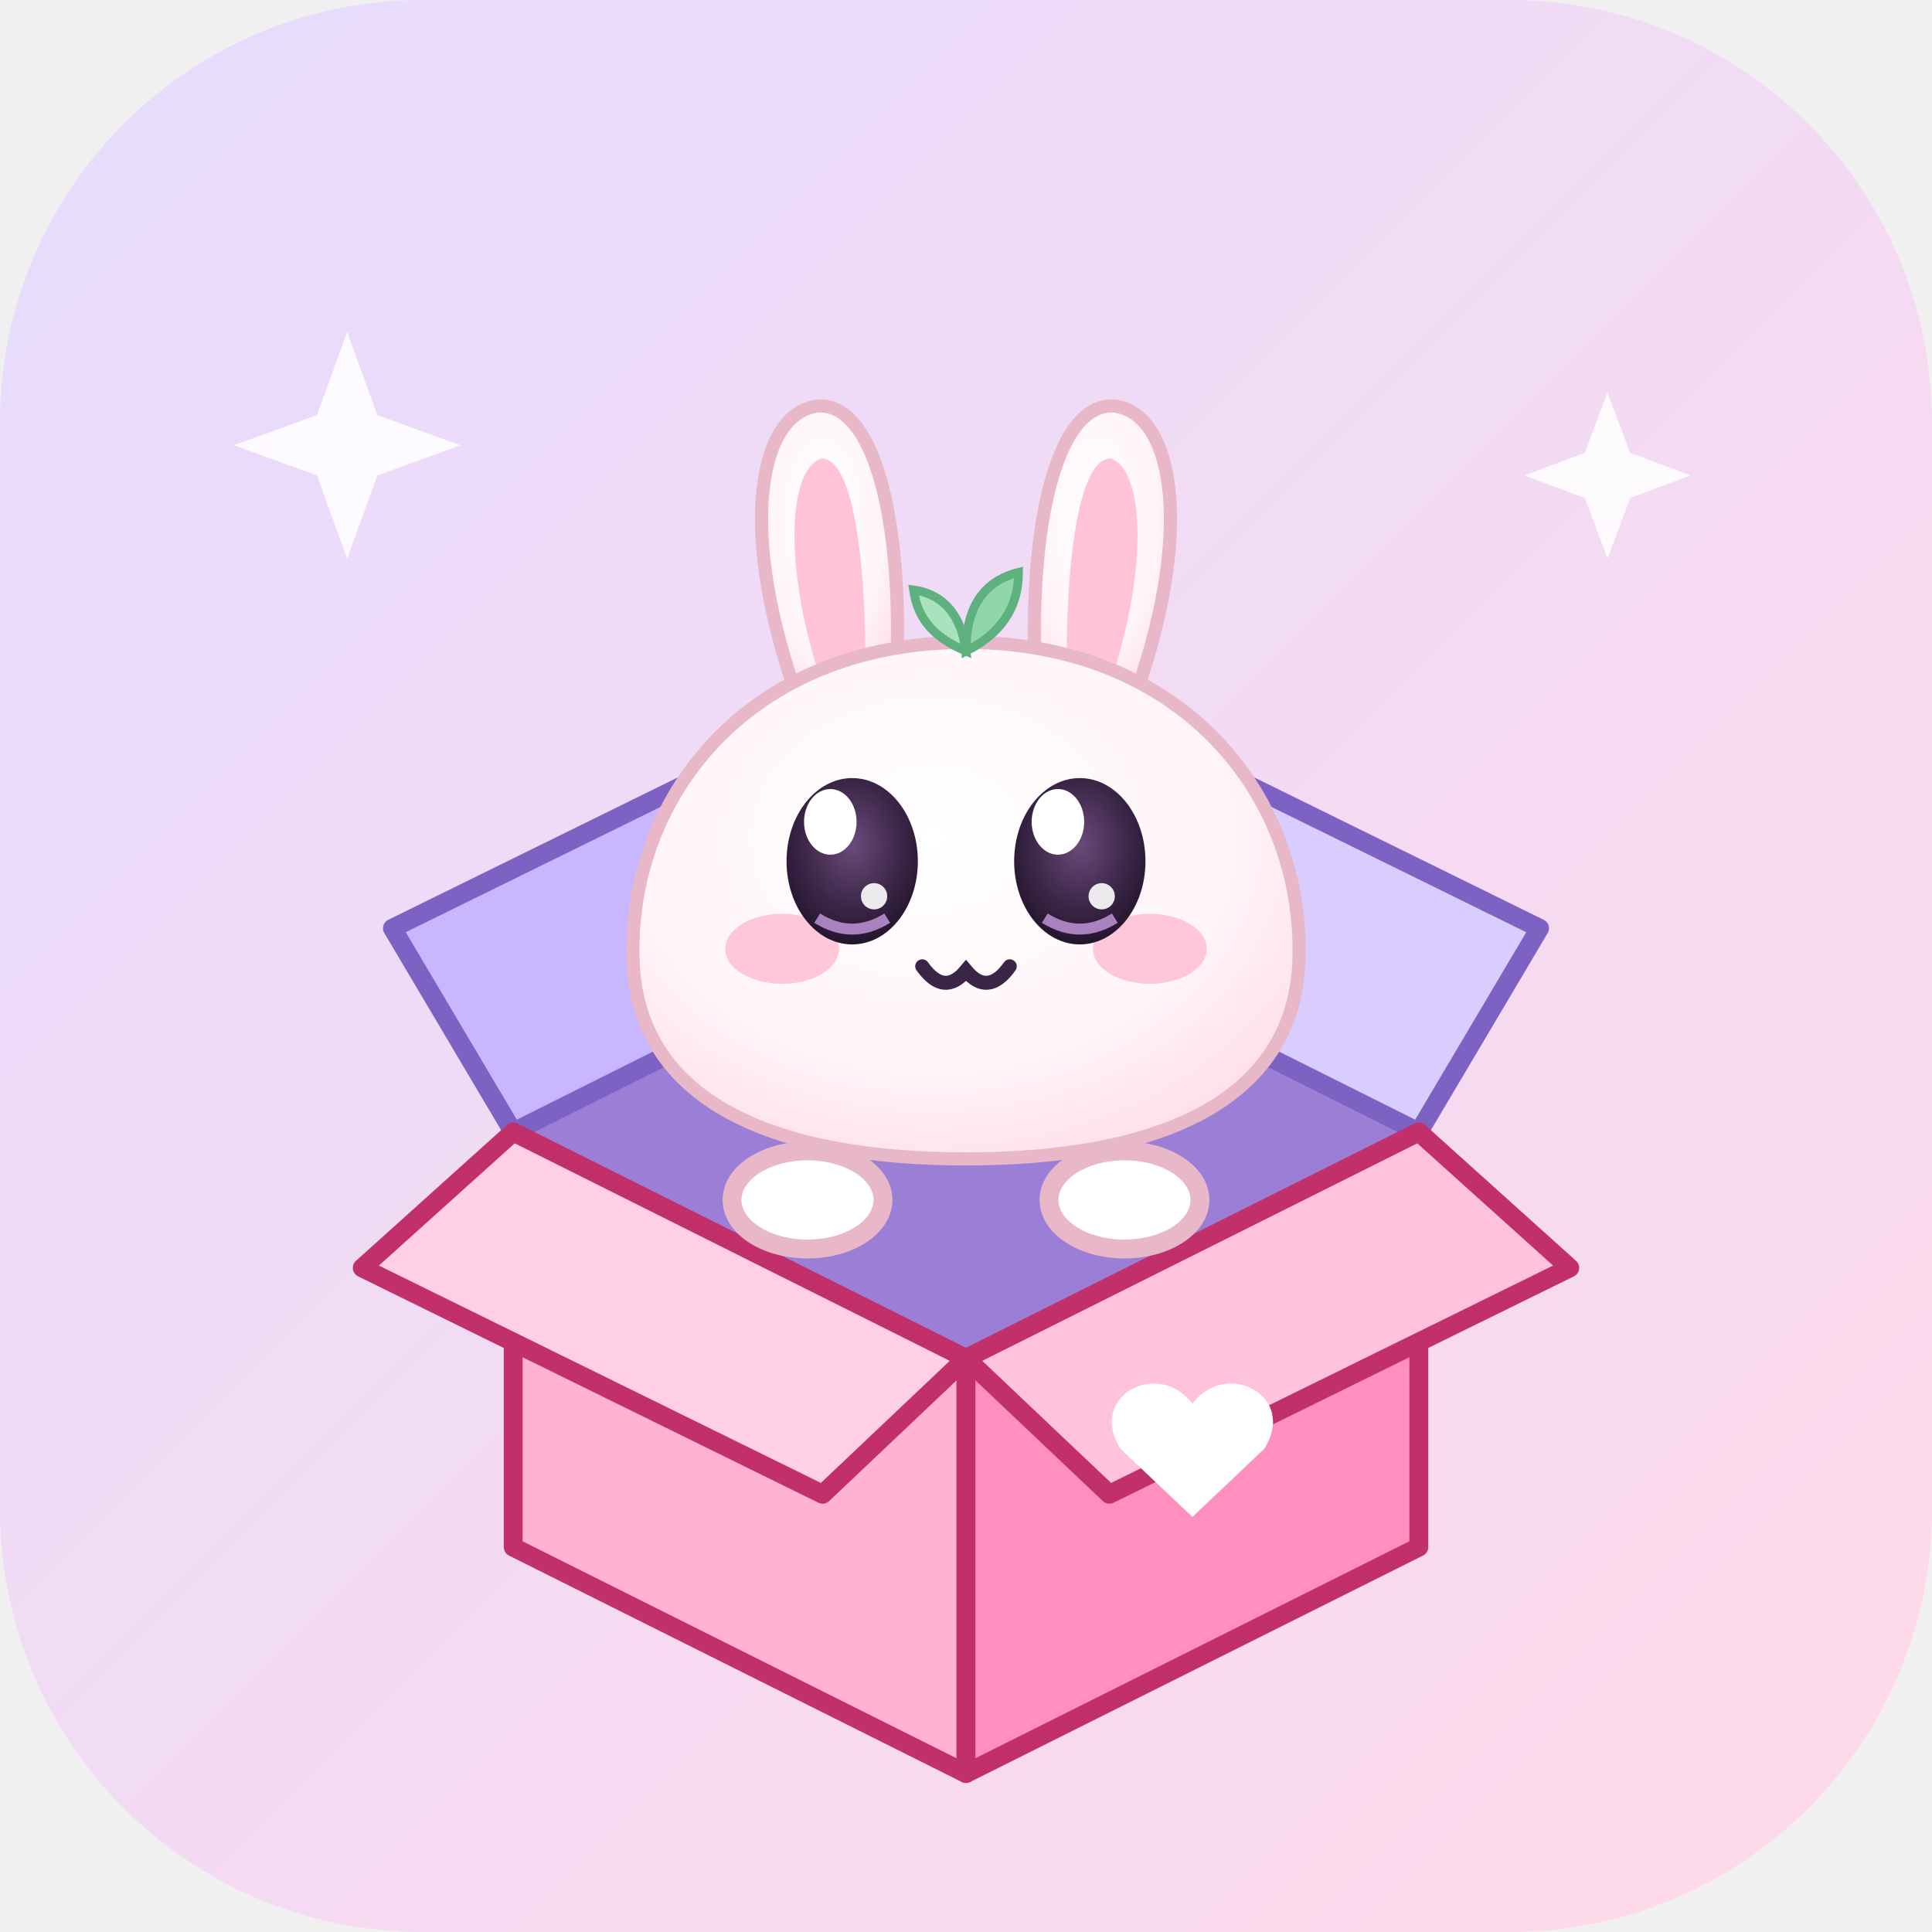
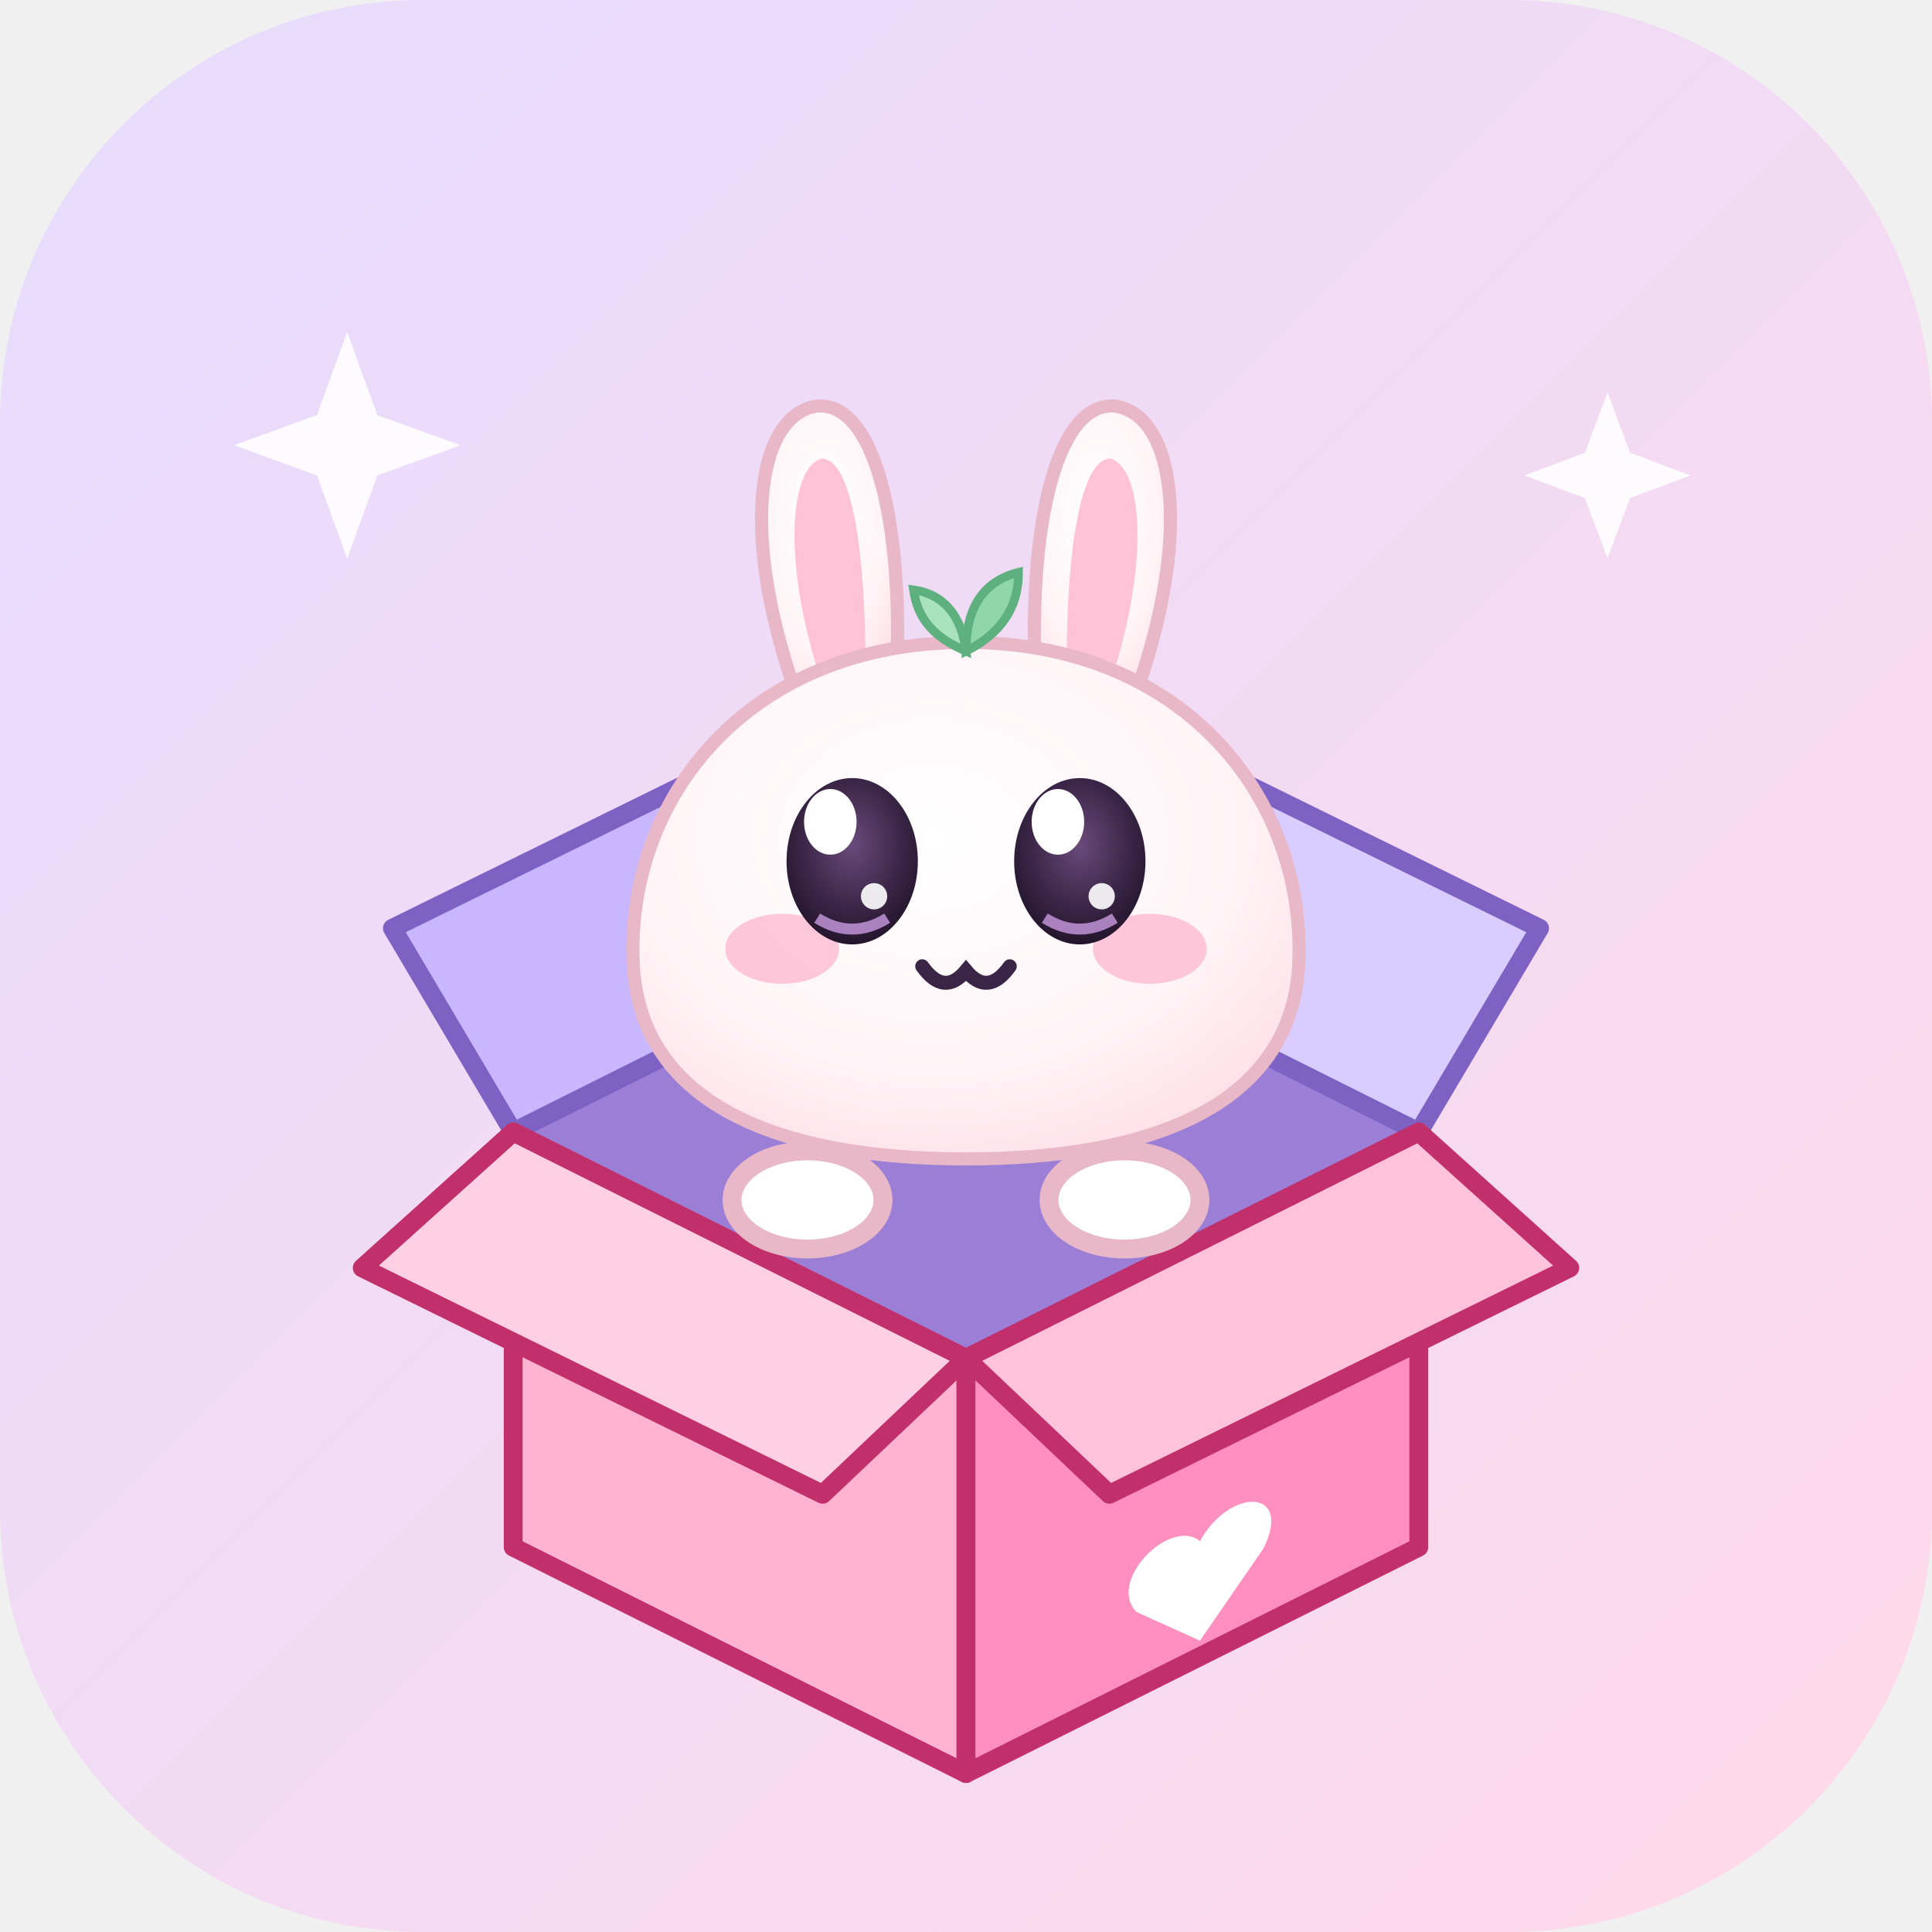
<svg xmlns="http://www.w3.org/2000/svg" viewBox="0 0 512 512">
  <defs>
    <linearGradient id="bg" x1="0" y1="0" x2="1" y2="1">
      <stop offset="0" stop-color="#e6dcff" />
      <stop offset="1" stop-color="#ffd9e8" />
    </linearGradient>
  </defs>
  <rect width="512" height="512" rx="112" fill="url(#bg)" />
  <g fill="#fff" opacity=".9">
    <path d="M84 110 l8 -22 l8 22 l22 8 l-22 8 l-8 22 l-8 -22 l-22 -8z" />
    <path d="M420 120 l6 -16 l6 16 l16 6 l-16 6 l-6 16 l-6 -16 l-16 -6z" />
  </g>
  <path d="M136 300 L256 240 L376 300 L256 360 Z" fill="#9b7fd6" />
  <path d="M136 300 L256 240 L226 186 L104 246 Z" fill="#c8b6ff" stroke="#7d62c4" stroke-width="5" stroke-linejoin="round" />
  <path d="M376 300 L256 240 L286 186 L408 246 Z" fill="#d9ccff" stroke="#7d62c4" stroke-width="5" stroke-linejoin="round" />
  <g transform="translate(140 96) scale(1.16)">
    <defs>
      <radialGradient id="mBody" cx="45%" cy="38%" r="65%">
        <stop offset="0%" stop-color="#ffffff" />
        <stop offset="70%" stop-color="#fff4f7" />
        <stop offset="100%" stop-color="#ffe1ea" />
      </radialGradient>
      <radialGradient id="mEye" cx="50%" cy="40%" r="60%">
        <stop offset="0%" stop-color="#6b4a7a" />
        <stop offset="65%" stop-color="#3a2546" />
        <stop offset="100%" stop-color="#24152d" />
      </radialGradient>
    </defs>
    <g class="m-all">
      <g class="m-ear m-ear-l">
        <path d="M62 78 C48 40 52 12 66 10 C80 9 86 40 84 74 Z" fill="url(#mBody)" stroke="#e8b7c8" stroke-width="3" />
        <path d="M66 70 C58 44 60 24 67 22 C74 22 77 44 77 68 Z" fill="#ffc2d6" />
      </g>
      <g class="m-ear m-ear-r">
        <path d="M138 78 C152 40 148 12 134 10 C120 9 114 40 116 74 Z" fill="url(#mBody)" stroke="#e8b7c8" stroke-width="3" />
        <path d="M134 70 C142 44 140 24 133 22 C126 22 123 44 123 68 Z" fill="#ffc2d6" />
      </g>
      <path class="m-body" d="M100 64 C150 64 178 100 176 138 C174 170 142 182 100 182 C58 182 26 170 24 138 C22 100 50 64 100 64 Z" fill="url(#mBody)" stroke="#e8b7c8" stroke-width="3" />
      <g class="m-leaf">
        <path d="M100 66 C100 56 104 50 112 48 C112 56 108 62 100 66 Z" fill="#8fd6a8" stroke="#5fb07f" stroke-width="2" />
        <path d="M100 66 C99 58 95 53 88 52 C89 59 93 63 100 66 Z" fill="#a9e3bd" stroke="#5fb07f" stroke-width="2" />
      </g>
      <ellipse class="m-blush" cx="58" cy="134" rx="13" ry="8" fill="#ff9fbf" opacity=".55" />
      <ellipse class="m-blush" cx="142" cy="134" rx="13" ry="8" fill="#ff9fbf" opacity=".55" />
      <g class="m-eyes-open">
        <g class="m-eye">
          <ellipse cx="74" cy="114" rx="15" ry="19" fill="url(#mEye)" />
          <ellipse cx="69" cy="105" rx="6" ry="7.5" fill="#fff" />
          <circle cx="79" cy="122" r="3" fill="#fff" opacity=".9" />
          <path d="M66 127 Q74 132 82 127" stroke="#c99be0" stroke-width="2.5" fill="none" opacity=".8" />
        </g>
        <g class="m-eye">
          <ellipse cx="126" cy="114" rx="15" ry="19" fill="url(#mEye)" />
          <ellipse cx="121" cy="105" rx="6" ry="7.5" fill="#fff" />
          <circle cx="131" cy="122" r="3" fill="#fff" opacity=".9" />
          <path d="M118 127 Q126 132 134 127" stroke="#c99be0" stroke-width="2.5" fill="none" opacity=".8" />
        </g>
      </g>
      <path class="m-mouth" d="M90 138 Q95 145 100 139 Q105 145 110 138" fill="none" stroke="#3a2546" stroke-width="3.2" stroke-linecap="round" />
    </g>
  </g>
  <path d="M136 300 L256 360 L256 470 L136 410 Z" fill="#ffb3d1" stroke="#c2306b" stroke-width="5" stroke-linejoin="round" />
  <path d="M376 300 L256 360 L256 470 L376 410 Z" fill="#ff8fbf" stroke="#c2306b" stroke-width="5" stroke-linejoin="round" />
  <path d="M136 300 L256 360 L218 396 L96 336 Z" fill="#ffd0e3" stroke="#c2306b" stroke-width="5" stroke-linejoin="round" />
  <path d="M376 300 L256 360 L294 396 L416 336 Z" fill="#ffc2db" stroke="#c2306b" stroke-width="5" stroke-linejoin="round" />
  <ellipse cx="214" cy="318" rx="20" ry="13" fill="#fff" stroke="#e8b7c8" stroke-width="5" />
  <ellipse cx="298" cy="318" rx="20" ry="13" fill="#fff" stroke="#e8b7c8" stroke-width="5" />
-   <path d="M316 372 c-9 -12 -28 -2 -19 12 l19 18 l19 -18 c9 -14 -10 -24 -19 -12z" fill="#fff" />
+   <path d="M0 -12 c-10 -13 -31 -2 -21 13 l21 20 l21 -20 c10 -15 -11 -26 -21 -13z" fill="#fff" transform="translate(318 418) matrix(0.8 -0.4 0 0.8 0 0)" />
</svg>
